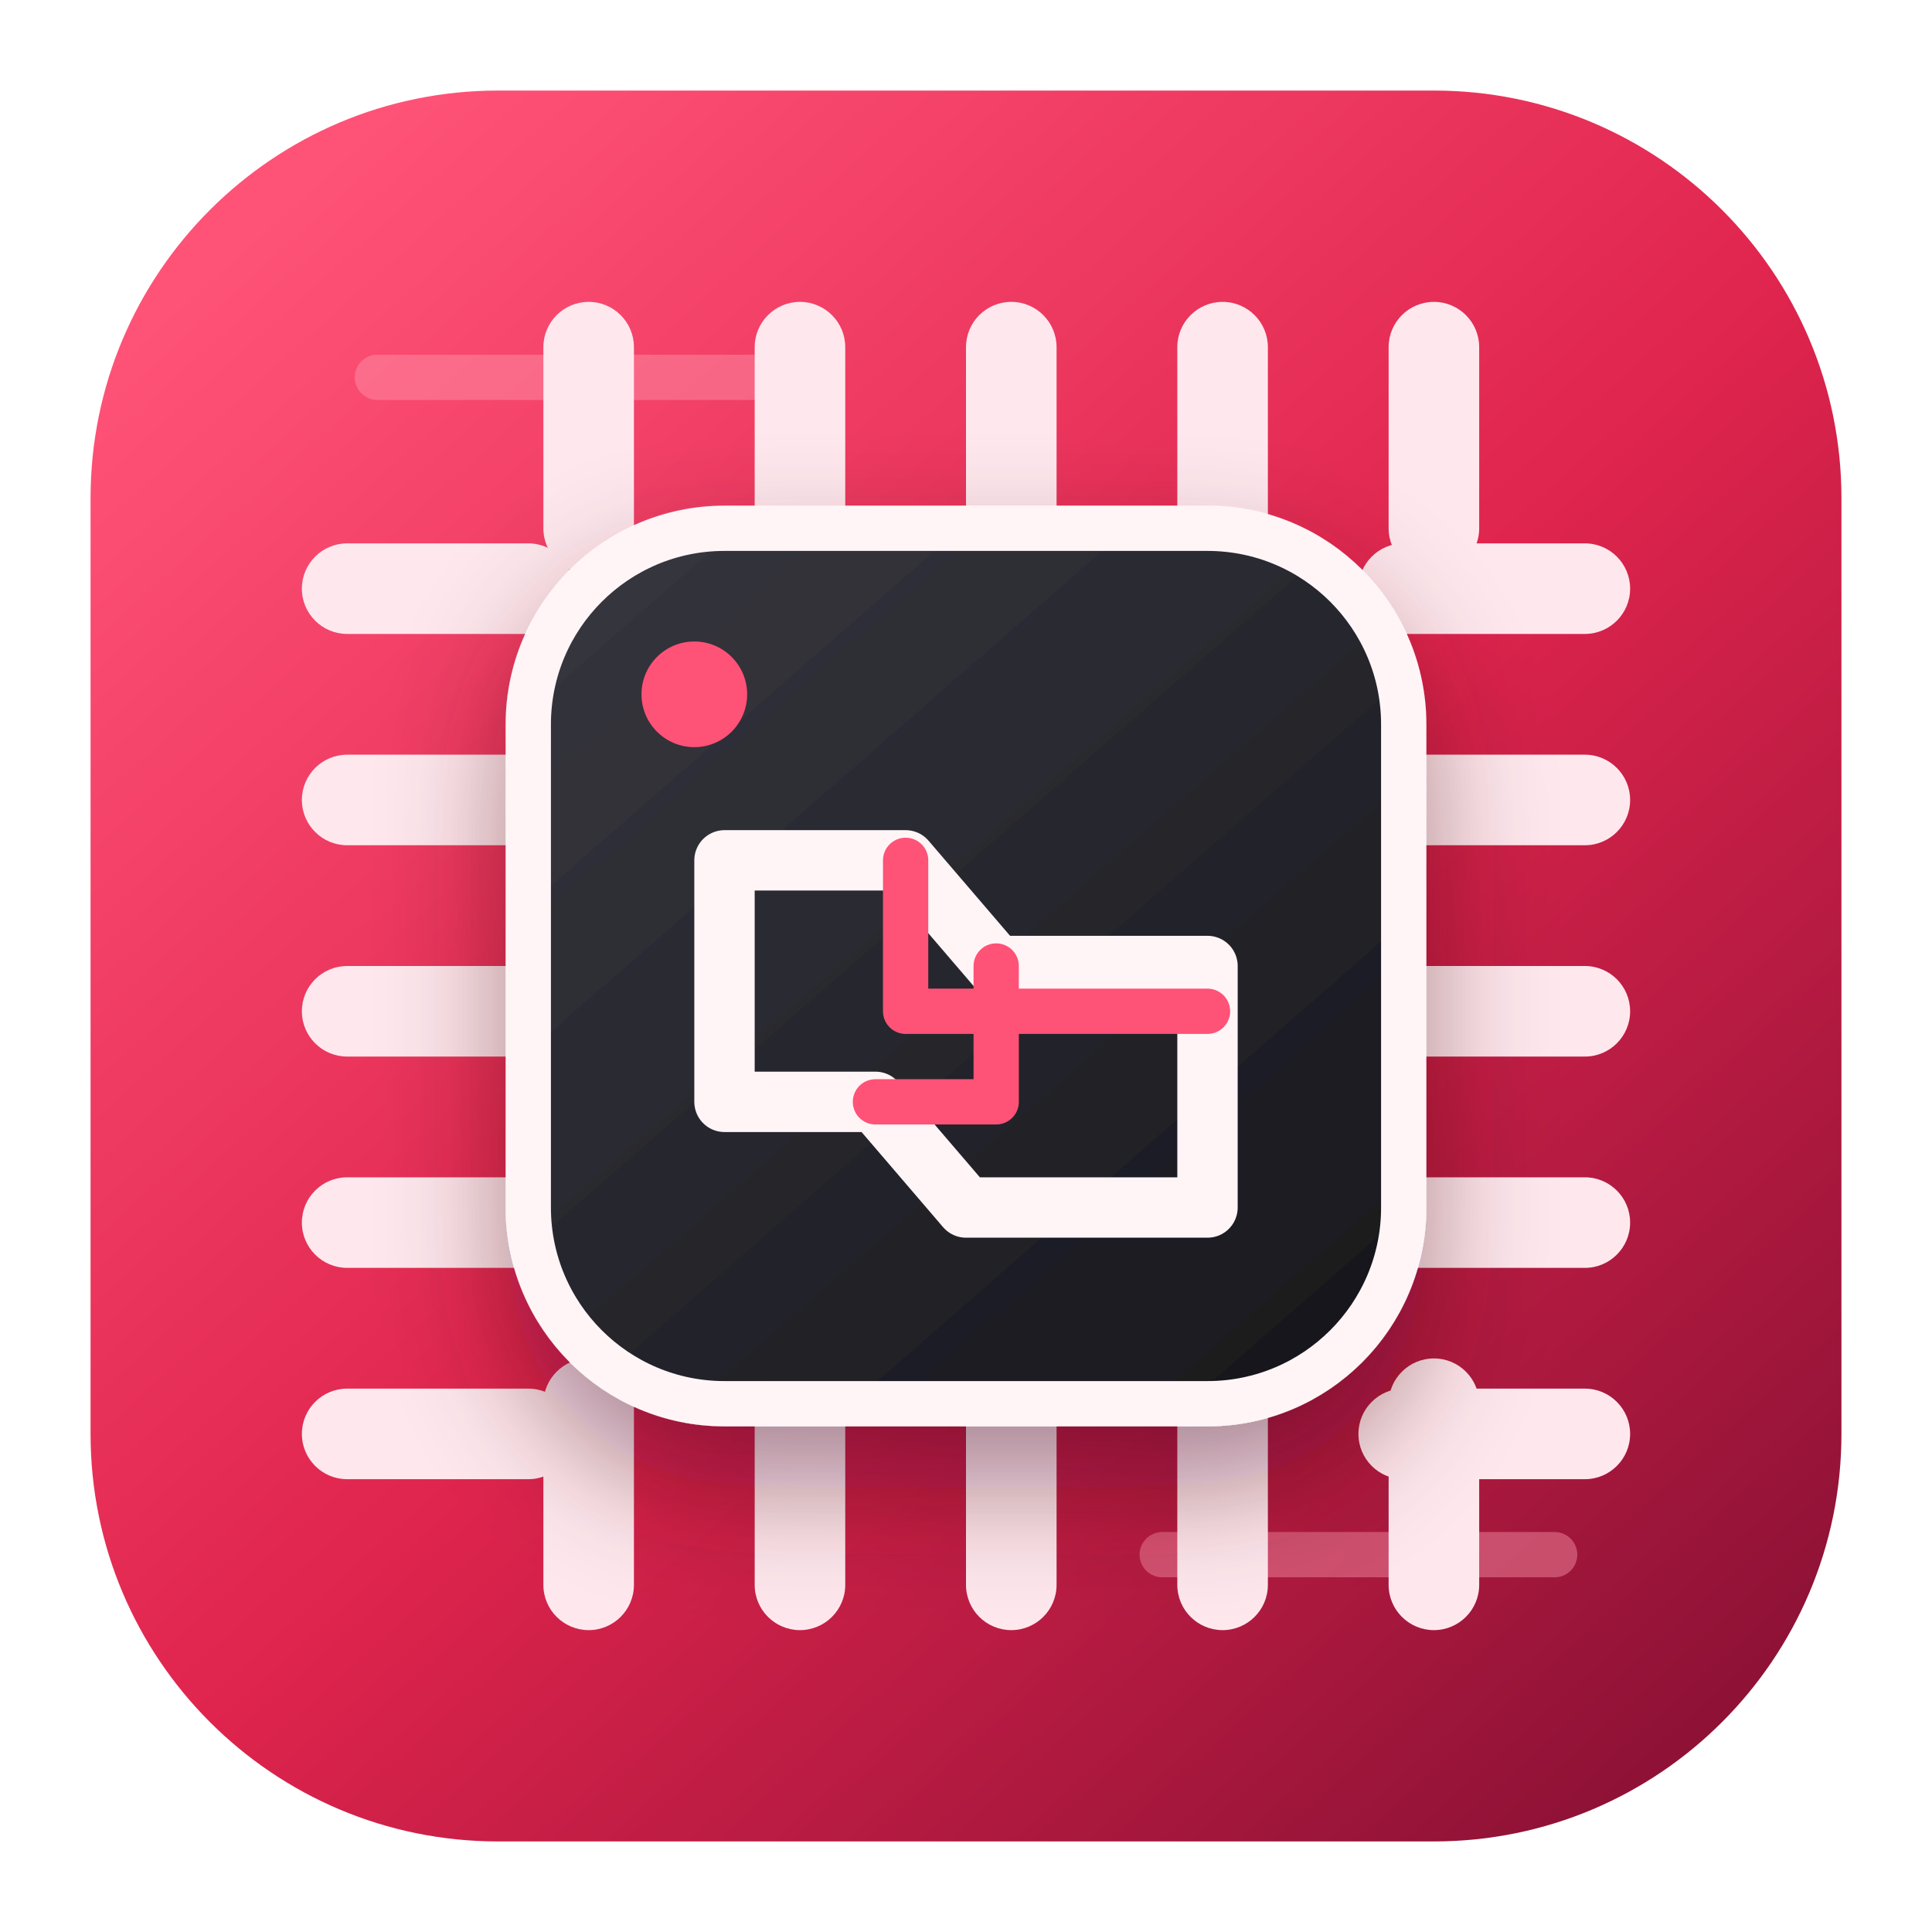
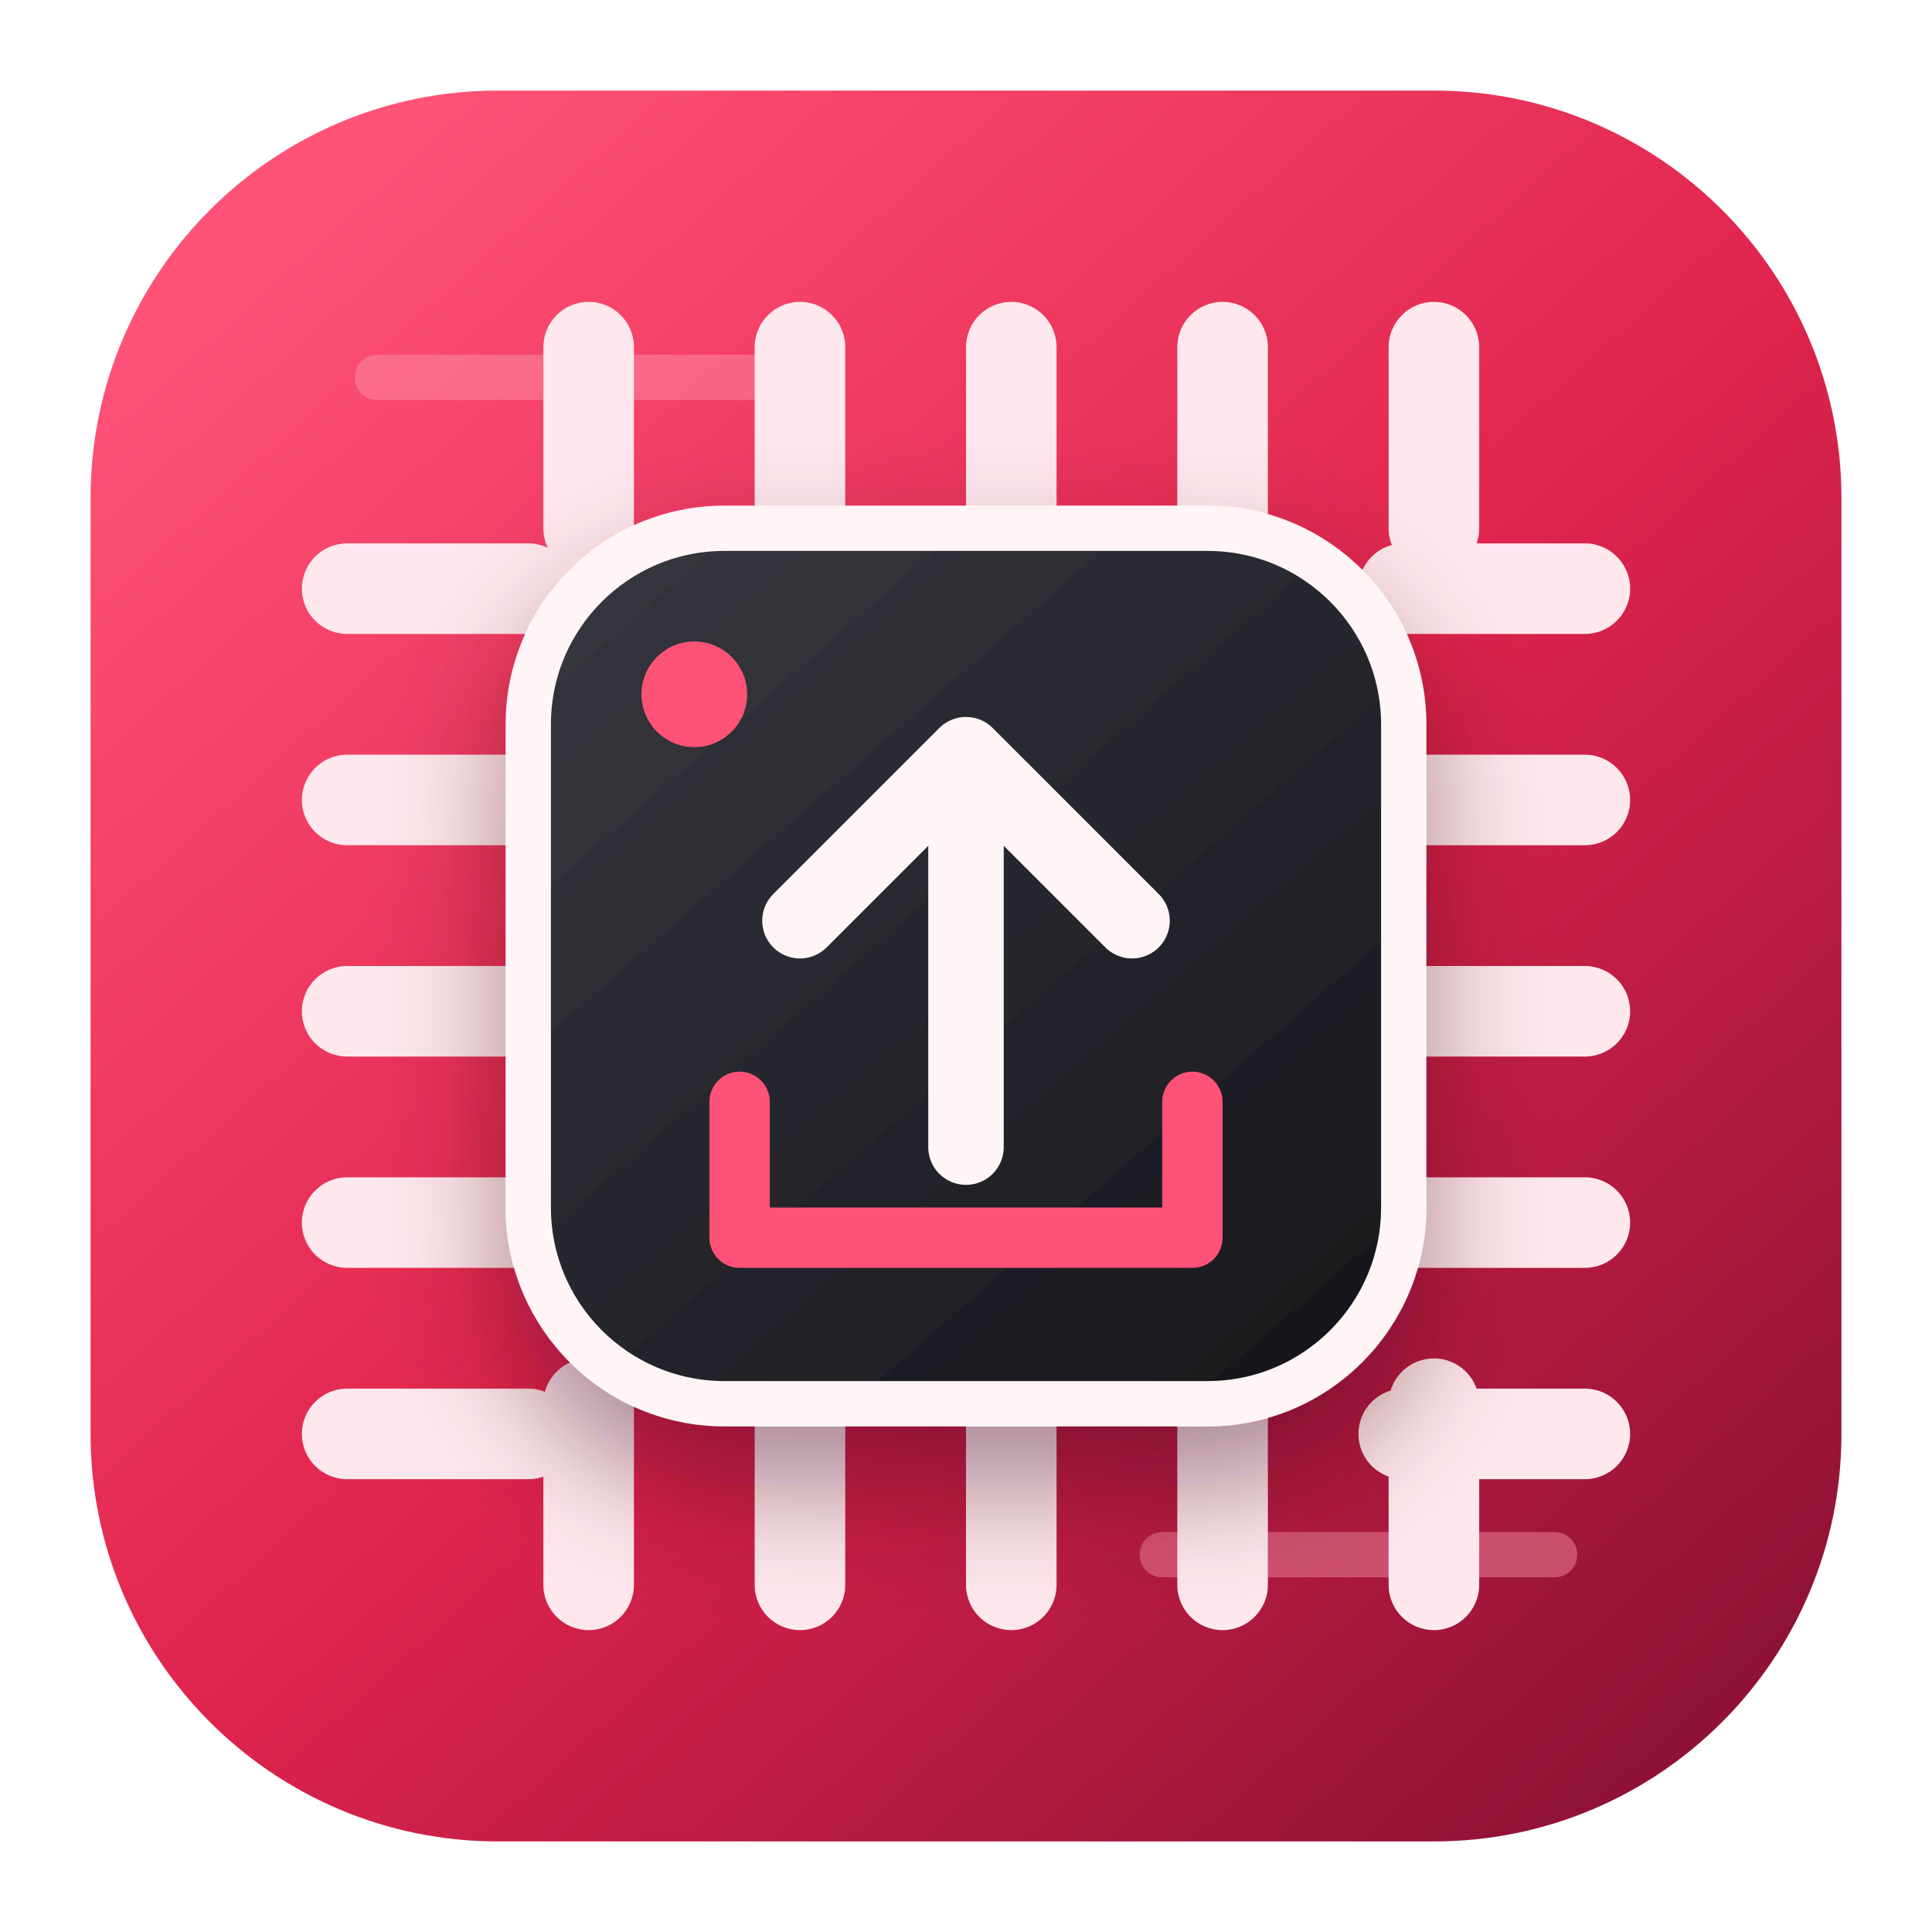
<svg xmlns="http://www.w3.org/2000/svg" width="128" height="128" viewBox="0 0 128 128">
  <defs>
    <linearGradient id="background" x1="18" y1="14" x2="110" y2="116" gradientUnits="userSpaceOnUse">
      <stop offset="0" stop-color="#ff5277" />
      <stop offset="0.52" stop-color="#df244d" />
      <stop offset="1" stop-color="#8f1236" />
    </linearGradient>
    <linearGradient id="chip" x1="41" y1="37" x2="89" y2="92" gradientUnits="userSpaceOnUse">
      <stop stop-color="#35353d" />
      <stop offset="1" stop-color="#17171c" />
    </linearGradient>
    <filter id="shadow" x="-20%" y="-20%" width="140%" height="150%">
      <feDropShadow dx="0" dy="4" stdDeviation="4" flood-color="#350713" flood-opacity=".42" />
    </filter>
  </defs>
  <rect x="6" y="6" width="116" height="116" rx="27" fill="url(#background)" />
  <path d="M25 25h26M77 103h26" stroke="#ff9bb0" stroke-width="3" stroke-linecap="round" opacity=".42" />
  <g fill="#ffe8ed">
    <rect x="20" y="36" width="18" height="6" rx="3" />
    <rect x="20" y="50" width="18" height="6" rx="3" />
    <rect x="20" y="64" width="18" height="6" rx="3" />
    <rect x="20" y="78" width="18" height="6" rx="3" />
    <rect x="20" y="92" width="18" height="6" rx="3" />
    <rect x="90" y="36" width="18" height="6" rx="3" />
    <rect x="90" y="50" width="18" height="6" rx="3" />
    <rect x="90" y="64" width="18" height="6" rx="3" />
    <rect x="90" y="78" width="18" height="6" rx="3" />
    <rect x="90" y="92" width="18" height="6" rx="3" />
    <rect x="36" y="20" width="6" height="18" rx="3" />
    <rect x="50" y="20" width="6" height="18" rx="3" />
    <rect x="64" y="20" width="6" height="18" rx="3" />
    <rect x="78" y="20" width="6" height="18" rx="3" />
    <rect x="92" y="20" width="6" height="18" rx="3" />
    <rect x="36" y="90" width="6" height="18" rx="3" />
    <rect x="50" y="90" width="6" height="18" rx="3" />
    <rect x="64" y="90" width="6" height="18" rx="3" />
    <rect x="78" y="90" width="6" height="18" rx="3" />
    <rect x="92" y="90" width="6" height="18" rx="3" />
  </g>
  <rect x="35" y="35" width="58" height="58" rx="13" fill="url(#chip)" stroke="#fff5f7" stroke-width="3" filter="url(#shadow)" />
  <circle cx="46" cy="46" r="3.5" fill="#ff5277" />
  <g fill="none" stroke-linecap="round" stroke-linejoin="round">
-     <path d="M48 73V57h12l6 7h14v16H64l-6-7H48Z" stroke="#fff5f7" stroke-width="4" />
-     <path d="M60 57v10h20M58 73h8V64" stroke="#ff5277" stroke-width="3" />
+     <path d="M64 76V51M53 61l11-11 11 11" stroke="#fff5f7" stroke-width="5" />
+     <path d="M49 73v9h30v-9" stroke="#ff5277" stroke-width="4" />
  </g>
</svg>
